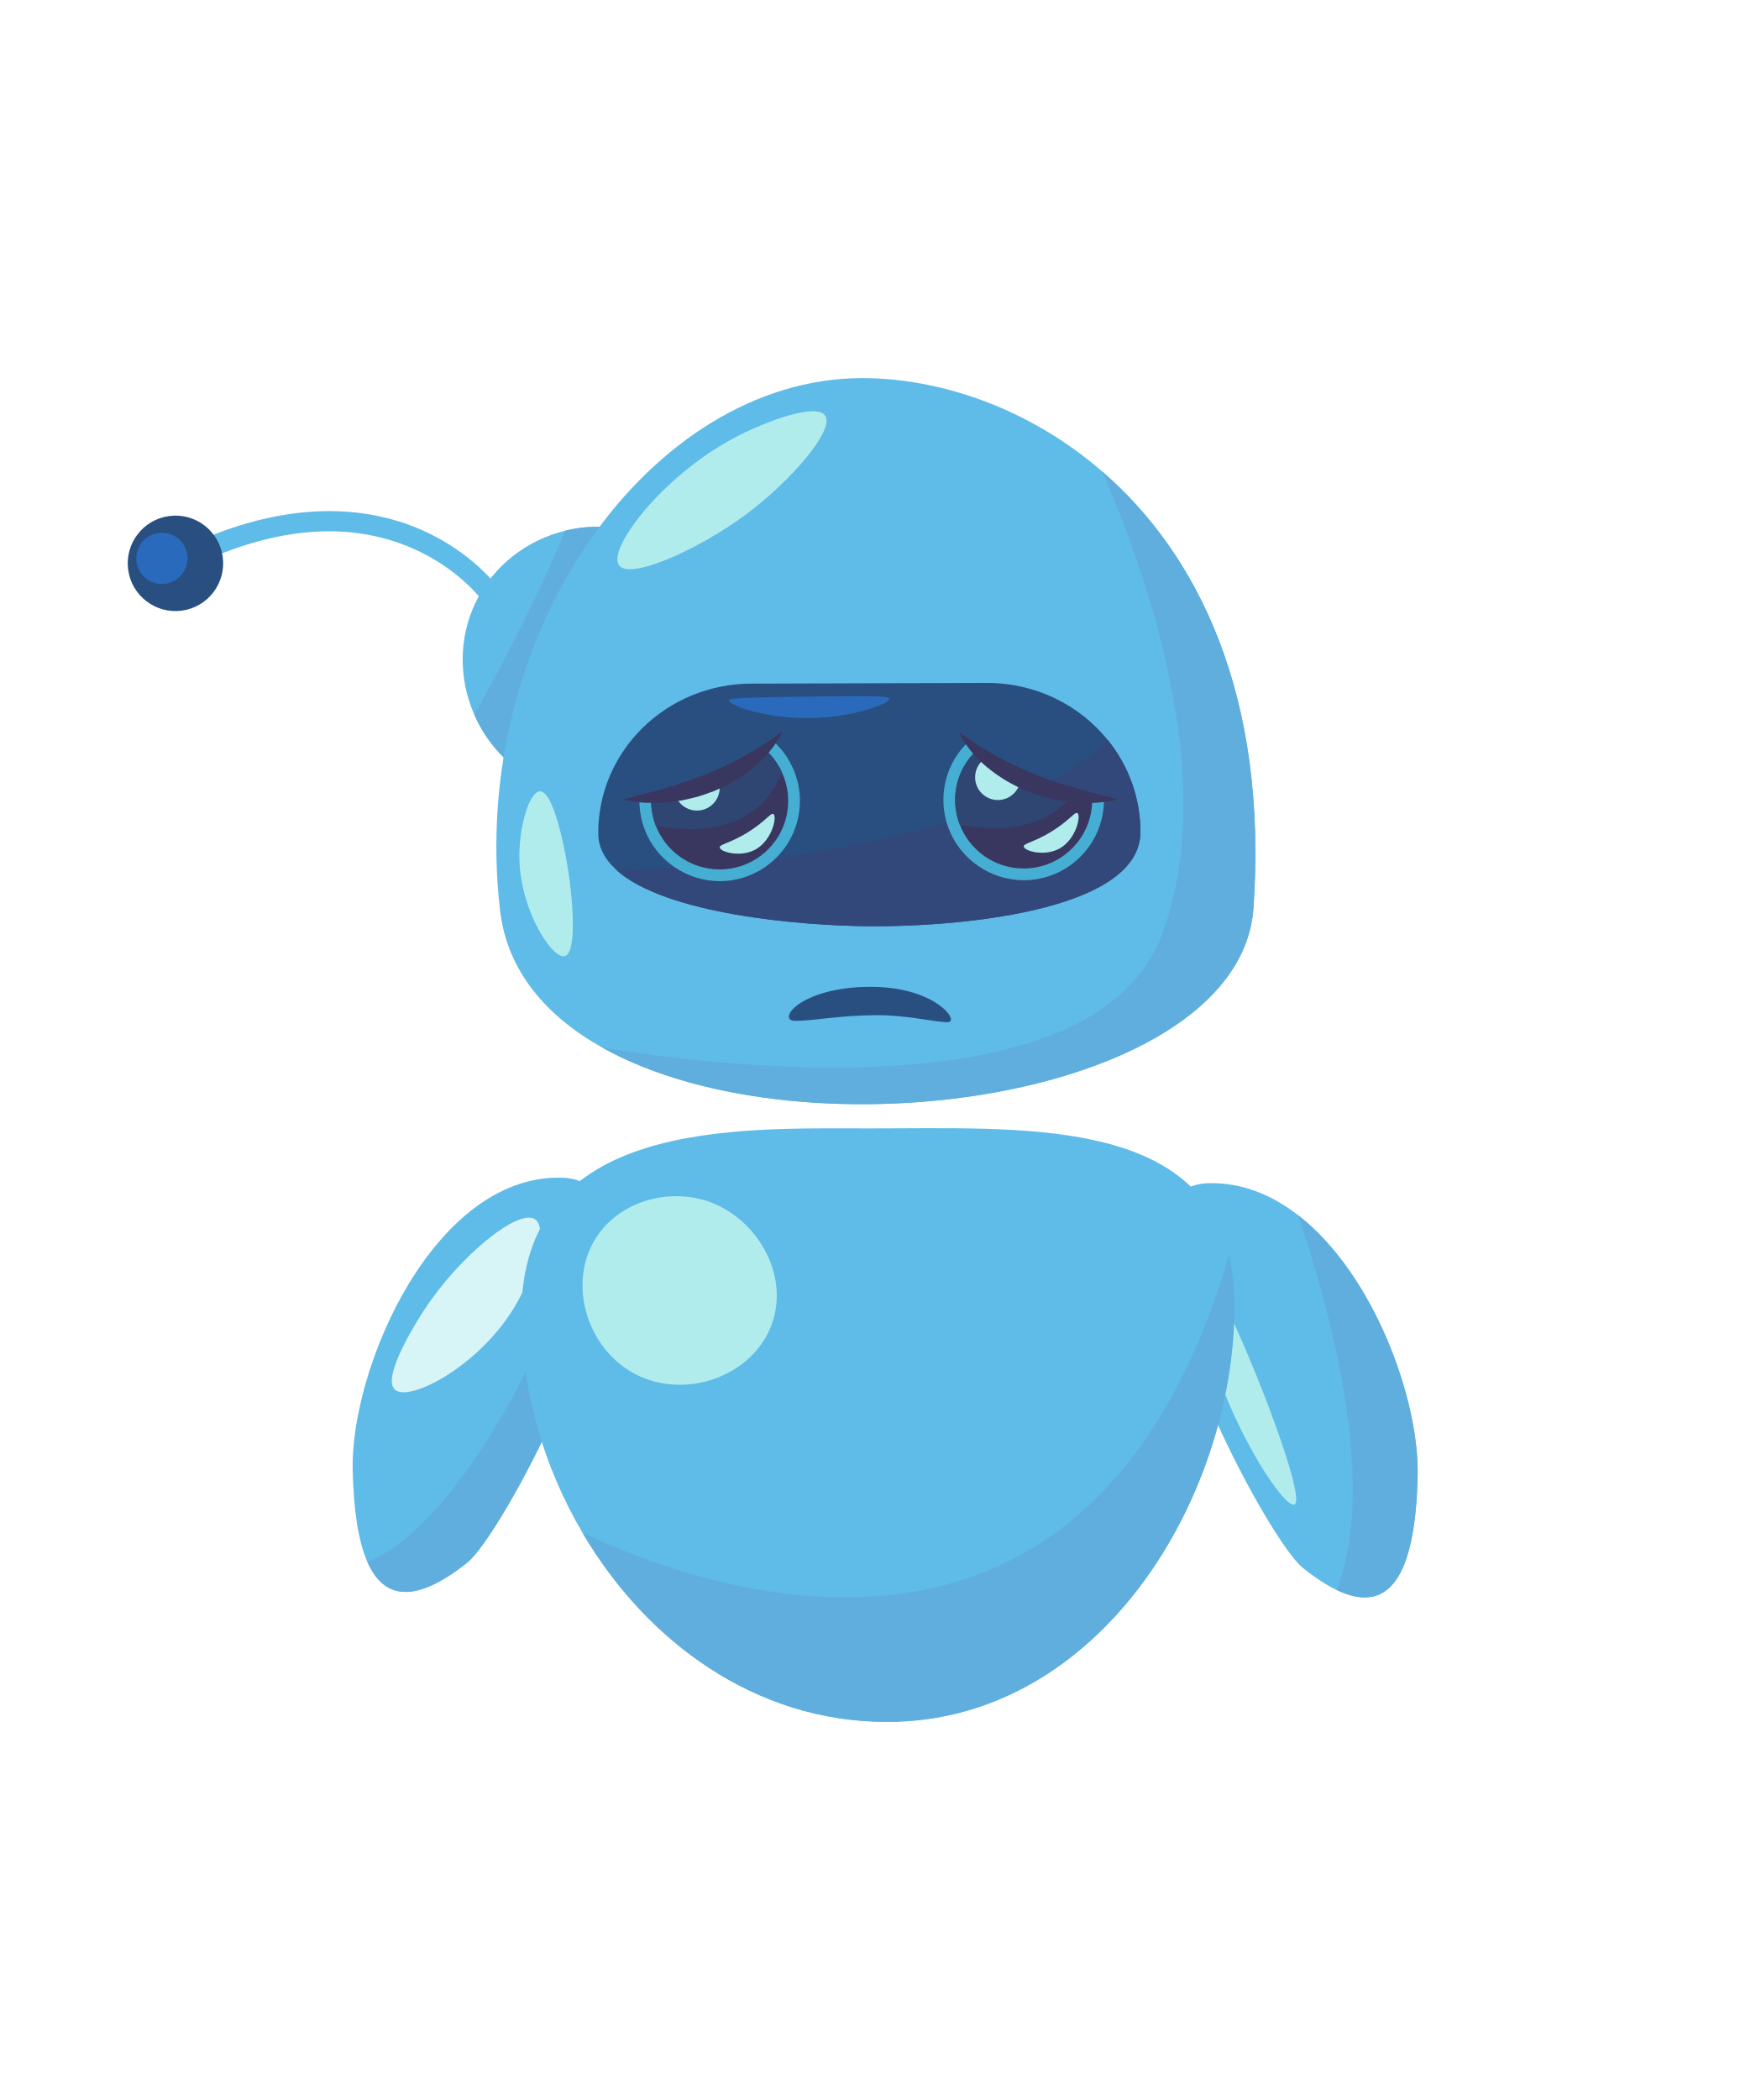
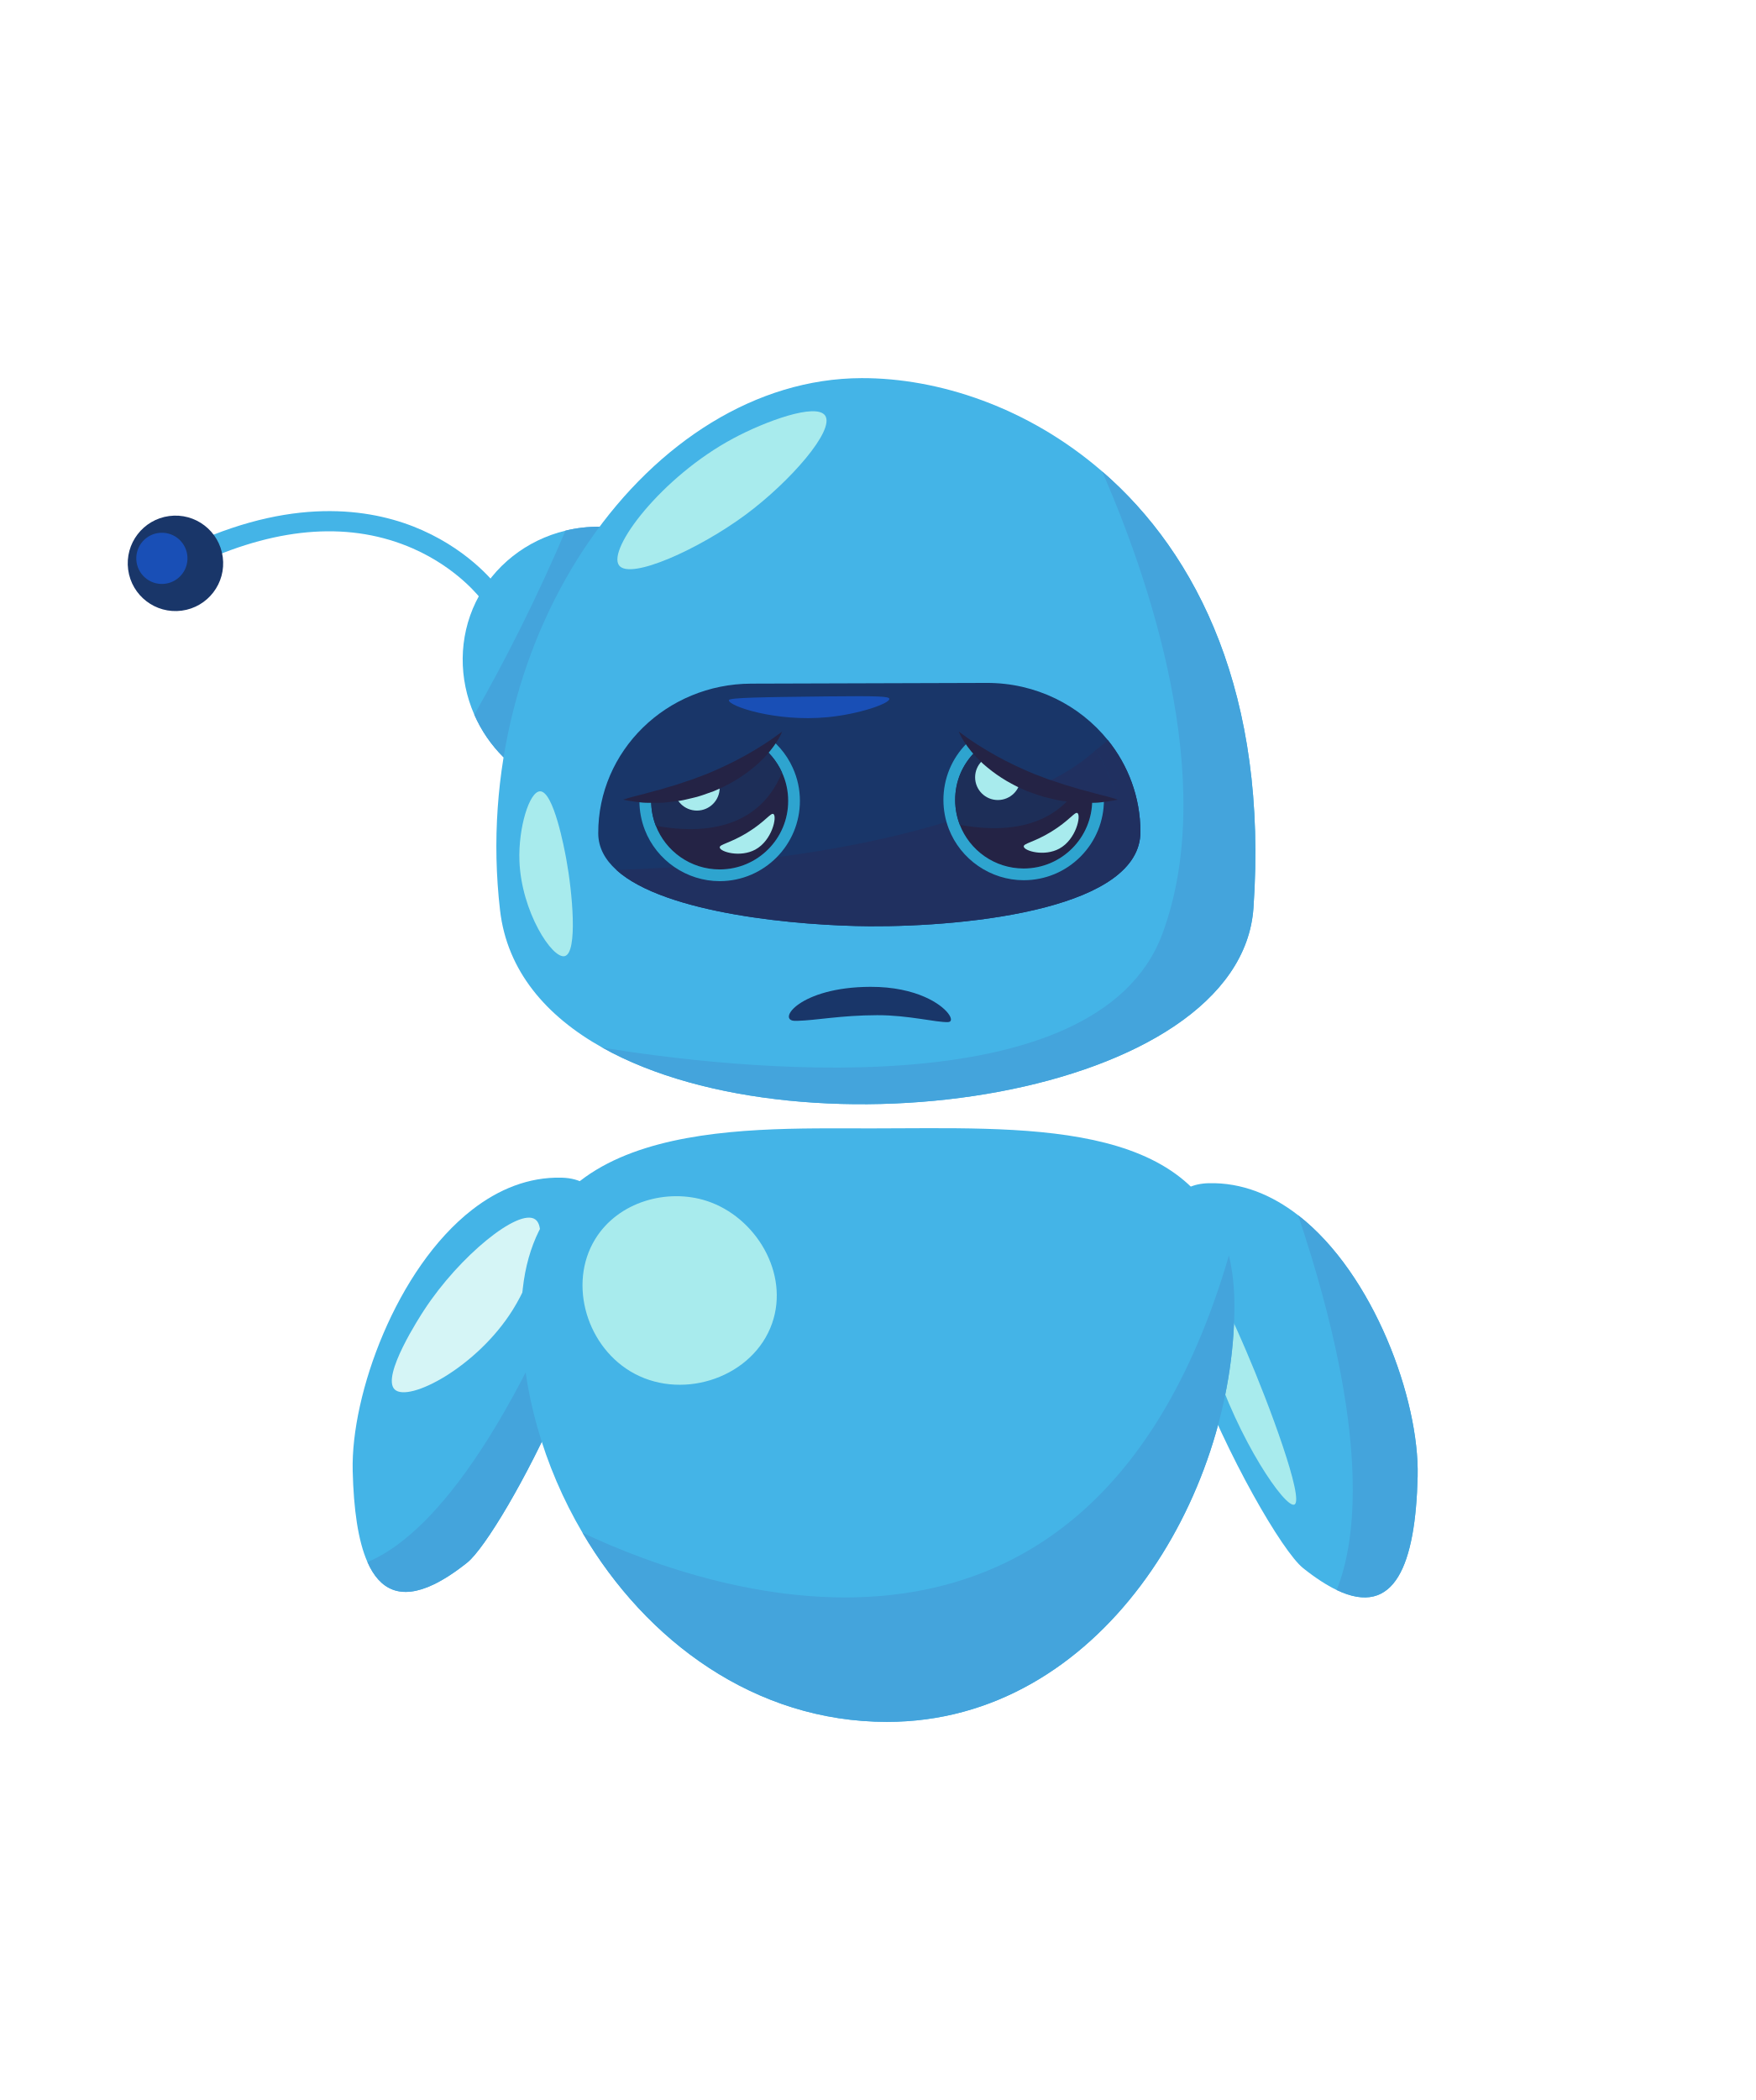
- <svg xmlns="http://www.w3.org/2000/svg" xml:space="preserve" width="218.612mm" height="261.392mm" version="1.0" style="shape-rendering:geometricPrecision; text-rendering:geometricPrecision; image-rendering:optimizeQuality; fill-rule:evenodd; clip-rule:evenodd" viewBox="0 0 21853.34 26129.77">
+ <svg xmlns="http://www.w3.org/2000/svg" xml:space="preserve" width="218.612mm" height="261.392mm" version="1.0" style="shape-rendering:geometricPrecision; text-rendering:geometricPrecision; image-rendering:optimizeQuality; fill-rule:evenodd; clip-rule:evenodd" viewBox="0 0 21861.18 26139.15">
  <defs>
    <style type="text/css">
   
    .fil0 {fill:none}
-     .fil5 {fill:#294F81;fill-rule:nonzero}
-     .fil10 {fill:#296ABD;fill-rule:nonzero}
-     .fil9 {fill:#2F4572;fill-rule:nonzero}
-     .fil6 {fill:#33487A;fill-rule:nonzero}
-     .fil7 {fill:#393760;fill-rule:nonzero}
-     .fil8 {fill:#46AED2;fill-rule:nonzero}
-     .fil2 {fill:#5FAEDE;fill-rule:nonzero}
-     .fil1 {fill:#5FBBE8;fill-rule:nonzero}
-     .fil3 {fill:#B1ECED;fill-rule:nonzero}
-     .fil4 {fill:#D7F5F6;fill-rule:nonzero}
+     .fil5 {fill:#193669;fill-rule:nonzero}
+     .fil10 {fill:#194FB6;fill-rule:nonzero}
+     .fil9 {fill:#1D2E58;fill-rule:nonzero}
+     .fil6 {fill:#203060;fill-rule:nonzero}
+     .fil7 {fill:#242345;fill-rule:nonzero}
+     .fil8 {fill:#2EA4CF;fill-rule:nonzero}
+     .fil2 {fill:#44A4DC;fill-rule:nonzero}
+     .fil1 {fill:#44B4E7;fill-rule:nonzero}
+     .fil3 {fill:#A8EBED;fill-rule:nonzero}
+     .fil4 {fill:#D5F5F6;fill-rule:nonzero}
   
  </style>
  </defs>
  <g id="Camada_x0020_1">
-     <rect class="fil0" width="21853.34" height="26129.77" />
+     <rect class="fil0" y="0" width="21861.18" height="26139.15" />
    <g id="_1533997010592">
-       <path class="fil1" d="M17643.84 18369.58c-26.63,1094.04 -281.71,1762.05 -1008.18,1414.46 -124.58,-59.89 -263.45,-149.53 -417.01,-271.9 -515.33,-410.92 -2759.99,-4752.84 -1173.82,-4789.88 409.78,-9.51 783.44,143.75 1111.69,398.53 942.15,731.34 1510.43,2297.59 1487.32,3248.79z" />
-       <path class="fil2" d="M17643.84 18369.58c-26.63,1094.04 -281.71,1762.05 -1008.18,1414.46 235.16,-578.7 443.7,-1913.29 -479.14,-4663.25 942.15,731.34 1510.43,2297.59 1487.32,3248.79z" />
-       <path class="fil3" d="M15505.51 16798.91c293.56,680.23 730.27,1863.85 604.7,1922.03 -113.33,52.33 -699.55,-803.35 -1014.72,-1792.44 -175.92,-550.63 -285.51,-1200.43 -194.39,-1230.78 113.09,-37.65 513.36,889.83 604.4,1101.18z" />
-       <path class="fil1" d="M5814.62 19443.31c-153.85,122.67 -292.65,212.29 -417.31,271.89 -410.91,196.94 -671.25,68.25 -824.18,-278.81 -117.44,-265.73 -172.04,-660.46 -183.59,-1135.64 -23.5,-951.13 545.07,-2517.46 1487,-3248.5 328.48,-254.77 701.83,-408.33 1111.91,-398.82 248.17,5.78 402.34,116.51 483.86,301.32 442.71,997.14 -1223.02,4141.82 -1657.67,4488.56z" />
-       <path class="fil4" d="M5279.89 16298.93c-45.1,68.83 -539.61,826.48 -367.27,990.22 174.09,164.81 1022.93,-276.76 1468.52,-990.22 251.06,-401.65 447.13,-1007.26 280.57,-1126.14 -205.35,-146.33 -945.74,457.78 -1381.82,1126.14z" />
-       <path class="fil2" d="M5814.62 19443.31c-153.85,122.67 -292.65,212.29 -417.31,271.89 -410.91,196.94 -671.25,68.25 -824.18,-278.81 629.56,-260.26 1666.94,-1233.38 2899.17,-4481.64 442.71,997.14 -1223.02,4141.82 -1657.67,4488.56z" />
-       <path class="fil1" d="M15363.28 16247.14c0,2380.95 -1670.45,5177.77 -4324.36,5177.77 -1644.67,0 -2998.05,-1006.98 -3789.01,-2352.89 -486.45,-826.48 -760.92,-1780.88 -760.92,-2708.59 0,-2439.35 2662.34,-2323.06 4349.53,-2323.06 1850.24,0 4046.98,-141.77 4456.46,1581.53 44.87,185.72 68.3,393.66 68.3,625.25z" />
-       <path class="fil2" d="M15363.28 16247.14c0,2380.95 -1670.45,5177.77 -4324.36,5177.77 -1644.67,0 -2998.05,-1006.98 -3789.01,-2352.89 1648.09,775.63 6342.9,2382.69 8045.07,-3450.12 44.87,185.72 68.3,393.66 68.3,625.25z" />
-       <path class="fil3" d="M7407.81 15417.77c-344.76,561.89 -100.62,1361.82 491.3,1675.85 625.55,332.05 1476.97,34.46 1709.47,-625.24 220.94,-626.91 -204.74,-1329.42 -815,-1526.33 -489.25,-158.18 -1098.89,8.38 -1385.77,475.72z" />
-       <path class="fil1" d="M6267.53 9423.65c-157.35,-156.21 -279.42,-336.92 -364.37,-531.01 -195.54,-445.07 -196.38,-959.27 19.08,-1402.59 218.58,-449.94 632.99,-771.26 1116.24,-887.55 136.52,-33.23 279.13,-49.97 424,-48.29 336.32,1887.04 -1194.95,2869.44 -1194.95,2869.44z" />
-       <path class="fil2" d="M6267.53 9423.65c-157.35,-156.21 -279.42,-336.92 -364.37,-531.01 191.72,-336.85 384.29,-695.52 574.05,-1075.78 209.07,-419.06 395.32,-825.11 561.27,-1214.35 136.52,-33.23 279.13,-49.97 424,-48.29 -398.21,956.38 -796.73,1913.05 -1194.95,2869.44z" />
-       <path class="fil1" d="M15600.41 11297.32c-162.83,2359.8 -5569.05,3156.02 -8103.55,1738.07 -704.19,-393.89 -1186.6,-958.97 -1273.3,-1708.87 -399.67,-3448.06 1874.28,-6613.27 4497.83,-6621.64 951.14,-2.89 2069.21,357.69 2996.3,1161.04 1188.64,1028.71 2065.78,2783.8 1882.71,5431.4z" />
-       <path class="fil2" d="M15600.41 11297.32c-162.83,2359.8 -5569.05,3156.02 -8103.55,1738.07 1546.62,251.58 6150.03,800.76 6971.03,-1418.79 705.93,-1908.95 -182.15,-4449.84 -750.2,-5750.67 1188.64,1028.71 2065.78,2783.8 1882.71,5431.4z" />
-       <path class="fil3" d="M7705.4 7035.78c140.55,183.9 998.59,-204.81 1574.39,-631.32 552.08,-408.63 1114.8,-1052.43 989.61,-1233.75 -111.04,-161.07 -745.33,70.88 -1143.47,284.29 -891.89,477.47 -1573.25,1380.3 -1420.54,1580.78z" />
-       <path class="fil3" d="M6464.74 10710.56c22.28,630.11 409.24,1227.28 564.78,1185.99 163.44,-43.43 94.62,-795.91 17.94,-1209.42 -21.97,-118.57 -156.74,-844.74 -326.5,-841 -133.62,2.58 -270.97,456.32 -256.22,864.42z" />
-       <path class="fil5" d="M14193.72 10348.17c1.75,473.43 -517.09,766.69 -1186.21,941.62 -705.1,184.81 -1576.74,238.88 -2184.04,235.16 -868.99,-5.78 -2545.74,-151.58 -3151.91,-700.16 -142.29,-128.67 -225.27,-279.64 -225.88,-455.48 -1.74,-512.76 210.51,-977.75 554.66,-1314.98 344.45,-337.23 821.38,-546.29 1348.53,-548.04l2930.13 -8.98c612.84,-1.98 1159.37,277.37 1509.9,712.62 252.73,314.03 403.69,709.14 404.83,1138.23z" />
-       <path class="fil6" d="M14193.72 10348.17c1.75,473.43 -517.09,766.69 -1186.21,941.62 -705.1,184.81 -1576.74,238.88 -2184.04,235.16 -868.99,-5.78 -2545.74,-151.58 -3151.91,-700.16 1721.26,-56.96 4646.45,-348.78 6117.33,-1614.85 252.73,314.03 403.69,709.14 404.83,1138.23z" />
-       <path class="fil7" d="M13593.65 9950.78c1.45,471.15 -379.43,854.31 -850.21,855.76 -364.06,1.14 -675.58,-225.58 -799.09,-546.29 -36.36,-94.24 -56.36,-196.91 -56.89,-303.91 -1.45,-471.08 379.36,-854.01 850.43,-855.46 346.82,-1.14 645.78,204.74 779.71,501.43 48.59,106.47 75.51,224.43 76.05,348.47z" />
-       <path class="fil8" d="M12740.86 8955.16l-3.2 0c-266.94,0.53 -517.39,105.26 -705.63,294.63 -188,189.14 -290.99,440.2 -290.38,706.85 0.62,122.6 22.82,242.3 66.78,356 147.24,382.55 521.73,639.7 932.12,639.7l3.2 0c266.86,-0.92 517.31,-105.57 705.32,-294.71 188,-189.45 290.91,-440.43 290.38,-707.08 -0.61,-142.6 -30.65,-279.95 -89.14,-408.64 -161.08,-356.3 -517.92,-586.75 -909.45,-586.75l0 0zm16.19 161.08c345.52,0 626.91,190.28 760.55,486.07 48.59,106.47 75.51,224.43 76.05,348.47 1.45,471.15 -379.43,854.31 -850.21,855.76 -0.91,0 -2.05,0 -2.88,0 -362.94,0 -673.01,-226.42 -796.21,-546.29 -36.36,-94.24 -56.36,-196.91 -56.89,-303.91 -1.45,-471.08 368.11,-824.8 839.49,-826.26l30.11 -13.84z" />
-       <path class="fil9" d="M13517.37 9599.49c-316.16,770.65 -1106.2,751.26 -1570.97,663.42 -36.74,-94.32 -57.27,-196.68 -58.11,-303.99 -2.89,-470.77 376.54,-855.15 847.63,-858.34 346.73,-2.29 646.38,202.76 781.45,498.91z" />
-       <path class="fil3" d="M12702.38 9670.6c0.6,156.44 -125.8,283.37 -282.24,283.98 -156.22,0.62 -283.46,-125.79 -283.99,-282.24 -0.31,-156.44 126.01,-283.45 282.23,-283.98 156.44,-0.61 283.69,125.79 284,282.24z" />
-       <path class="fil3" d="M13410.06 10117.11c46.24,30.95 -15.89,328.24 -226.49,442.48 -187.39,101.76 -436.09,28.6 -442.18,-26.01 -4.33,-40.23 124.66,-51.79 339.51,-182.83 226.49,-137.88 296.76,-255.32 329.16,-233.64z" />
-       <path class="fil7" d="M9809.81 9962.72c1.53,471.08 -379.13,853.93 -849.9,855.38 -364.38,1.22 -675.58,-225.57 -799.02,-545.99 -36.43,-94.54 -56.66,-196.9 -56.96,-304.21 -1.52,-470.85 379.12,-854.01 850.5,-855.45 346.74,-1.14 645.71,205.04 779.64,501.49 48.29,106.4 75.51,224.44 75.74,348.78z" />
-       <path class="fil8" d="M8957.33 8966.72l-3.2 0c-266.94,0.84 -517.39,105.56 -705.63,294.71 -188,189.07 -291.29,440.43 -290.38,707.08 0.6,122.29 22.89,241.99 66.78,355.93 147.24,382.31 521.73,639.46 932.11,639.46l3.19 0c550.64,-1.75 997.15,-451.16 995.4,-1001.78 -0.3,-142.31 -30.35,-279.66 -89.06,-408.64 -160.78,-356.24 -517.69,-586.76 -909.22,-586.76l0 0zm24.25 154.7c345.6,0 618.86,196.67 752.49,492.51 48.29,106.4 75.51,224.44 75.74,348.78 1.75,471.08 -379.13,853.93 -849.9,855.38 -1.14,0 -2.05,0 -2.89,0 -362.93,0 -673,-226.42 -796.13,-545.99 -36.43,-94.54 -56.66,-196.9 -56.96,-304.21 -1.52,-470.85 373.89,-844.74 845.26,-846.48l32.4 0z" />
-       <path class="fil9" d="M9733.23 9612.49c-316.09,770.65 -1105.9,750.12 -1570.68,661.97 -36.43,-94.31 -56.96,-196.67 -57.8,-303.68 -2.88,-471.08 376.55,-855.46 847.63,-858.34 346.73,-2.28 646.08,203.6 780.85,500.05z" />
-       <path class="fil3" d="M8957.02 9801.87c0.61,156.52 -125.78,283.45 -282.23,283.99 -156.52,0.61 -283.77,-125.79 -284.07,-282.24 -0.53,-156.44 125.86,-283.38 282.31,-283.99 156.14,-0.53 283.39,125.79 283.99,282.24z" />
-       <path class="fil3" d="M9626.53 10128.98c46.23,30.96 -15.9,328.25 -226.49,442.48 -187.4,101.45 -436.09,28.29 -442.18,-26.31 -4.34,-40.24 124.36,-51.49 339.58,-182.53 226.41,-138.19 296.69,-255.31 329.09,-233.64z" />
-       <path class="fil10" d="M11068.43 8695.13c8.67,56.73 -374.19,191.5 -771.26,229.07 -643.8,61.61 -1234.59,-140.54 -1225.91,-211.96 3.72,-32.7 410.91,-37.87 1225.3,-47.15 654.14,-7.22 767.54,0.31 771.87,30.05z" />
-       <path class="fil5" d="M7757.42 9969.04c0,0 1379.46,-85.56 1974.59,-858.87 0,0 -669.43,-283.46 -1200.44,-169.76 -531.24,113.93 -774.15,1028.63 -774.15,1028.63z" />
-       <path class="fil5" d="M13912.93 9949.94c0,0 -450.85,-25.17 -949.15,-190.59 -373.59,-123.74 -773.55,-326.5 -1030.69,-656.11 0,0 667.75,-287.49 1199.3,-177.06 212.57,44.26 379.73,216.91 503.78,407.8 187.17,286.88 276.76,615.96 276.76,615.96z" />
-       <path class="fil6" d="M13912.93 9949.94c0,0 -450.85,-25.17 -949.15,-190.59 401.41,-166.55 664.02,-417.23 672.39,-425.37 187.17,286.88 276.76,615.96 276.76,615.96z" />
-       <path class="fil1" d="M5993.36 7461.77c-2.9,-3.81 -287.49,-388.72 -854.54,-637.1 -760.32,-332.89 -1644.14,-277.07 -2626.45,166.24l-105.04 -232.49c1317.04,-593.99 2275.39,-415.56 2847.47,-161.39 625.24,277.98 932.57,697.57 945.35,715.51l-206.79 148.93 103.28 -74.62 -103.28 74.92z" />
-       <path class="fil5" d="M2262.15 7598.21c325.05,-43.35 553.52,-342.1 510.17,-667.15 -43.35,-325.05 -341.87,-553.52 -666.84,-510.1 -325.13,43.35 -553.6,341.8 -510.48,666.84 43.35,325.36 342.09,553.52 667.15,510.41z" />
-       <path class="fil10" d="M2029.95 6629.13c175.84,8.14 311.44,157.65 303.07,333.42 -8.36,175.61 -157.65,311.52 -333.42,303.15 -175.83,-8.45 -311.51,-157.66 -303.07,-333.5 8.37,-175.76 157.58,-311.44 333.42,-303.07z" />
-       <path class="fil5" d="M10833.05 12278.88c288.33,-0.91 512.68,54.07 675.52,125.48 292.11,128.07 385.51,308.86 292.11,313.19 -145.49,6.69 -493.13,-87.08 -884.96,-85.86 -450.24,1.44 -756.82,64.19 -988.47,70.27 -10.11,0.23 -20.22,0.23 -30.34,0.23 -235.09,0.91 51.48,-420.74 936.14,-423.32z" />
-       <path class="fil7" d="M11933.09 9103.24c151.58,114.76 303.68,210.74 460.12,297.82 155.91,87.09 315.78,161.99 479.22,229.69l124.66 46.54c20.53,7.76 40.77,17.04 62.14,23.66 21.14,6.69 42.2,13 63.35,20.53 42.21,13.91 84.19,29.2 126.93,42.81 43.12,11.56 86.17,24.57 129.29,37.88l64.8 20.22c21.98,5.25 43.96,10.43 65.94,16.5 43.96,11.26 87.92,23.73 132.42,36.74 88.75,23.43 179.33,43.12 270.97,74.3 -46.54,9.82 -93.4,17.95 -140.55,24.34 -47.07,5.78 -94.85,13.31 -142,14.44 -47.45,0.84 -95.14,1.45 -142.82,0.54 -24.04,0 -47.76,-0.84 -71.72,-1.45 -23.72,-1.67 -47.45,-4.33 -71.18,-7.23 -47.38,-5.17 -95.15,-10.95 -142.53,-17.87 -47.45,-7.3 -93.7,-20.3 -140.85,-30.65 -94.31,-19.39 -184.2,-54.99 -275.31,-87.08 -178.43,-73.47 -347.65,-171.51 -495.95,-294.7 -18.86,-15.29 -37.04,-31.19 -55.29,-46.85 -17.33,-16.73 -34.69,-33.23 -51.72,-50.58 -35.06,-33 -66.25,-69.96 -97.49,-106.39 -60.16,-74.99 -115.99,-154.16 -152.42,-243.22z" />
-       <path class="fil7" d="M9734.68 9103.24c-36.44,89.06 -92.26,168.23 -152.42,243.22 -31.26,36.43 -62.53,73.39 -97.5,106.39 -17.03,17.35 -34.38,33.85 -52.02,50.58 -17.95,15.66 -36.2,31.56 -54.91,46.85 -148.69,123.2 -317.83,221.23 -496.25,294.7 -90.89,32.09 -180.78,67.69 -275.39,87.08 -46.77,10.35 -93.09,23.35 -140.47,30.65 -47.46,6.93 -95.23,12.71 -142.61,17.87 -23.72,2.9 -47.45,5.56 -71.18,7.23 -23.95,0.61 -47.68,1.45 -71.64,1.45 -47.75,0.91 -95.53,0.3 -142.91,-0.54 -47.45,-1.14 -94.84,-8.67 -141.99,-14.44 -47.15,-6.39 -94.01,-14.52 -140.55,-24.34 91.65,-31.18 182.15,-50.87 270.98,-74.3 44.57,-13.01 88.45,-25.48 132.41,-36.74 22.05,-6.08 44.03,-11.26 65.94,-16.5l64.81 -20.22c43.11,-13.31 86.16,-26.32 129.28,-37.88 42.51,-13.62 84.43,-28.91 126.93,-42.81 20.84,-7.54 42.21,-13.85 63.36,-20.53 21.37,-6.62 41.38,-15.9 62.14,-23.66l124.43 -46.54c163.66,-67.7 323.6,-142.6 479.45,-229.69 156.44,-87.08 308.55,-183.06 460.12,-297.82z" />
+       <path class="fil1" d="M17650.17 18376.17c-26.64,1094.43 -281.81,1762.68 -1008.54,1414.97 -124.62,-59.91 -263.54,-149.58 -417.16,-272 -515.52,-411.07 -2760.97,-4754.55 -1174.24,-4791.6 409.93,-9.51 783.72,143.8 1112.09,398.67 942.49,731.6 1510.97,2298.42 1487.85,3249.96z" />
+       <path class="fil2" d="M17650.17 18376.17c-26.64,1094.43 -281.81,1762.68 -1008.54,1414.97 235.24,-578.91 443.86,-1913.98 -479.31,-4664.93 942.49,731.6 1510.97,2298.42 1487.85,3249.96z" />
+       <path class="fil3" d="M15511.07 16804.94c293.67,680.47 730.53,1864.52 604.92,1922.72 -113.37,52.35 -699.8,-803.64 -1015.08,-1793.08 -175.98,-550.83 -285.61,-1200.86 -194.46,-1231.22 113.13,-37.66 513.54,890.15 604.62,1101.58z" />
+       <path class="fil1" d="M5816.71 19450.29c-153.91,122.71 -292.76,212.37 -417.46,271.99 -411.06,197.01 -671.49,68.27 -824.48,-278.91 -117.48,-265.83 -172.1,-660.7 -183.66,-1136.05 -23.51,-951.47 545.27,-2518.37 1487.53,-3249.67 328.6,-254.86 702.08,-408.48 1112.31,-398.96 248.26,5.78 402.48,116.55 484.03,301.43 442.87,997.5 -1223.46,4143.31 -1658.27,4490.17z" />
+       <path class="fil4" d="M5281.79 16304.78c-45.12,68.85 -539.8,826.78 -367.4,990.58 174.15,164.87 1023.3,-276.86 1469.05,-990.58 251.15,-401.79 447.29,-1007.62 280.67,-1126.55 -205.42,-146.38 -946.08,457.94 -1382.32,1126.55z" />
+       <path class="fil2" d="M5816.71 19450.29c-153.91,122.71 -292.76,212.37 -417.46,271.99 -411.06,197.01 -671.49,68.27 -824.48,-278.91 629.79,-260.35 1667.54,-1233.82 2900.21,-4483.25 442.87,997.5 -1223.46,4143.31 -1658.27,4490.17z" />
+       <path class="fil1" d="M15368.79 16252.97c0,2381.81 -1671.04,5179.63 -4325.91,5179.63 -1645.26,0 -2999.13,-1007.34 -3790.37,-2353.74 -486.62,-826.78 -761.19,-1781.52 -761.19,-2709.56 0,-2440.22 2663.3,-2323.9 4351.09,-2323.9 1850.91,0 4048.43,-141.81 4458.05,1582.1 44.89,185.79 68.32,393.8 68.32,625.47l0.01 0z" />
+       <path class="fil2" d="M15368.79 16252.97c0,2381.81 -1671.04,5179.63 -4325.91,5179.63 -1645.26,0 -2999.13,-1007.34 -3790.37,-2353.74 1648.68,775.91 6345.18,2383.55 8047.95,-3451.36 44.89,185.79 68.32,393.8 68.32,625.47l0.01 0z" />
+       <path class="fil3" d="M7410.47 15423.3c-344.88,562.09 -100.66,1362.31 491.48,1676.45 625.77,332.17 1477.5,34.47 1710.08,-625.46 221.02,-627.14 -204.81,-1329.9 -815.29,-1526.88 -489.43,-158.24 -1099.29,8.38 -1386.27,475.89z" />
+       <path class="fil1" d="M6269.78 9427.05c-157.41,-156.27 -279.52,-337.04 -364.5,-531.2 -195.61,-445.23 -196.45,-959.62 19.09,-1403.09 218.66,-450.1 633.22,-771.54 1116.64,-887.87 136.57,-33.24 279.23,-49.99 424.15,-48.31 336.44,1887.72 -1195.38,2870.47 -1195.38,2870.47z" />
+       <path class="fil2" d="M6269.78 9427.05c-157.41,-156.27 -279.52,-337.04 -364.5,-531.2 191.79,-336.97 384.43,-695.77 574.26,-1076.17 209.15,-419.21 395.46,-825.41 561.47,-1214.79 136.57,-33.24 279.23,-49.99 424.15,-48.31 -398.35,956.72 -797.02,1913.74 -1195.38,2870.47z" />
+       <path class="fil1" d="M15606 11301.38c-162.89,2360.65 -5571.04,3157.15 -8106.45,1738.7 -704.44,-394.03 -1187.03,-959.31 -1273.76,-1709.48 -399.81,-3449.3 1874.95,-6615.65 4499.45,-6624.02 951.48,-2.89 2069.95,357.82 2997.38,1161.46 1189.06,1029.08 2066.51,2784.8 1883.38,5433.35l0 -0.01z" />
+       <path class="fil2" d="M15606 11301.38c-162.89,2360.65 -5571.04,3157.15 -8106.45,1738.7 1547.18,251.67 6152.24,801.05 6973.53,-1419.3 706.18,-1909.64 -182.22,-4451.44 -750.46,-5752.74 1189.06,1029.08 2066.51,2784.8 1883.38,5433.35l0 -0.01z" />
+       <path class="fil3" d="M7708.17 7038.32c140.6,183.97 998.95,-204.88 1574.96,-631.55 552.28,-408.78 1115.2,-1052.81 989.97,-1234.19 -111.08,-161.13 -745.6,70.91 -1143.88,284.39 -892.21,477.64 -1573.82,1380.8 -1421.05,1581.35z" />
+       <path class="fil3" d="M6467.07 10714.42c22.29,630.34 409.39,1227.72 564.98,1186.42 163.5,-43.45 94.65,-796.2 17.95,-1209.85 -21.98,-118.61 -156.8,-845.04 -326.62,-841.3 -133.67,2.58 -271.07,456.48 -256.31,864.73z" />
+       <path class="fil5" d="M14198.81 10351.9c1.75,473.6 -517.27,766.97 -1186.63,941.96 -705.35,184.88 -1577.31,238.97 -2184.83,235.24 -869.3,-5.78 -2546.66,-151.63 -3153.04,-700.41 -142.34,-128.72 -225.35,-279.74 -225.96,-455.64 -1.74,-512.94 210.59,-978.1 554.86,-1315.45 344.57,-337.35 821.68,-546.49 1349.02,-548.24l2931.18 -8.98c613.06,-1.98 1159.79,277.47 1510.44,712.88 252.81,314.14 403.83,709.4 404.97,1138.64l-0.01 0z" />
+       <path class="fil6" d="M14198.81 10351.9c1.75,473.6 -517.27,766.97 -1186.63,941.96 -705.35,184.88 -1577.31,238.97 -2184.83,235.24 -869.3,-5.78 -2546.66,-151.63 -3153.04,-700.41 1721.88,-56.98 4648.12,-348.91 6119.53,-1615.43 252.81,314.14 403.83,709.4 404.97,1138.64z" />
+       <path class="fil7" d="M13598.53 9954.37c1.45,471.32 -379.57,854.62 -850.52,856.07 -364.19,1.14 -675.82,-225.66 -799.38,-546.49 -36.37,-94.27 -56.38,-196.98 -56.91,-304.02 -1.45,-471.25 379.5,-854.32 850.74,-855.77 346.94,-1.14 646.01,204.81 779.99,501.61 48.61,106.51 75.54,224.51 76.08,348.6z" />
+       <path class="fil8" d="M12745.43 8958.39l-3.2 0c-267.04,0.53 -517.58,105.3 -705.88,294.74 -188.07,189.21 -291.09,440.36 -290.48,707.1 0.62,122.64 22.83,242.39 66.8,356.13 147.29,382.69 521.92,639.93 932.46,639.93l3.2 0c266.96,-0.92 517.5,-105.61 705.57,-294.82 188.07,-189.52 291.01,-440.59 290.48,-707.33 -0.61,-142.65 -30.66,-280.05 -89.17,-408.79 -161.14,-356.43 -518.11,-586.96 -909.78,-586.96l0 0zm16.2 161.14c345.64,0 627.14,190.35 760.82,486.24 48.61,106.51 75.54,224.51 76.08,348.6 1.45,471.32 -379.57,854.62 -850.52,856.07 -0.91,0 -2.05,0 -2.88,0 -363.07,0 -673.25,-226.5 -796.5,-546.49 -36.37,-94.27 -56.38,-196.98 -56.91,-304.02 -1.45,-471.25 368.24,-825.1 839.79,-826.56l30.12 -13.84z" />
+       <path class="fil9" d="M13522.22 9602.95c-316.27,770.93 -1106.6,751.53 -1571.54,663.66 -36.75,-94.35 -57.29,-196.75 -58.13,-304.1 -2.89,-470.94 376.68,-855.46 847.93,-858.65 346.85,-2.29 646.61,202.83 781.73,499.09l0.01 0z" />
+       <path class="fil3" d="M12706.94 9674.08c0.6,156.5 -125.85,283.47 -282.34,284.08 -156.28,0.62 -283.56,-125.84 -284.09,-282.34 -0.31,-156.5 126.06,-283.55 282.33,-284.08 156.5,-0.61 283.79,125.84 284.1,282.34z" />
+       <path class="fil3" d="M13414.87 10120.75c46.26,30.96 -15.9,328.36 -226.57,442.64 -187.46,101.8 -436.25,28.61 -442.34,-26.02 -4.33,-40.24 124.7,-51.81 339.63,-182.9 226.57,-137.93 296.87,-255.41 329.28,-233.72z" />
+       <path class="fil7" d="M9813.34 9966.31c1.53,471.25 -379.27,854.24 -850.21,855.69 -364.51,1.22 -675.82,-225.65 -799.31,-546.19 -36.44,-94.57 -56.68,-196.97 -56.98,-304.32 -1.52,-471.02 379.26,-854.32 850.81,-855.76 346.86,-1.14 645.94,205.11 779.92,501.67 48.31,106.44 75.54,224.52 75.77,348.91z" />
+       <path class="fil8" d="M8960.55 8969.95l-3.2 0c-267.04,0.84 -517.58,105.6 -705.88,294.82 -188.07,189.14 -291.39,440.59 -290.48,707.33 0.6,122.33 22.9,242.08 66.8,356.06 147.29,382.45 521.92,639.69 932.45,639.69l3.19 0c550.84,-1.75 997.51,-451.32 995.76,-1002.14 -0.3,-142.36 -30.36,-279.76 -89.09,-408.79 -160.84,-356.37 -517.88,-586.97 -909.55,-586.97l0 0zm24.26 154.76c345.72,0 619.08,196.74 752.76,492.69 48.31,106.44 75.54,224.52 75.77,348.91 1.75,471.25 -379.27,854.24 -850.21,855.69 -1.14,0 -2.05,0 -2.89,0 -363.06,0 -673.24,-226.5 -796.42,-546.19 -36.44,-94.57 -56.68,-196.97 -56.98,-304.32 -1.52,-471.02 374.02,-845.04 845.56,-846.78l32.41 0z" />
+       <path class="fil9" d="M9736.73 9615.95c-316.2,770.93 -1106.3,750.39 -1571.24,662.21 -36.44,-94.34 -56.98,-196.74 -57.82,-303.79 -2.88,-471.25 376.69,-855.77 847.93,-858.65 346.85,-2.28 646.31,203.67 781.13,500.23z" />
+       <path class="fil3" d="M8960.24 9805.4c0.61,156.58 -125.83,283.55 -282.33,284.09 -156.58,0.61 -283.87,-125.84 -284.17,-282.34 -0.53,-156.5 125.91,-283.48 282.41,-284.09 156.2,-0.53 283.49,125.84 284.09,282.34z" />
+       <path class="fil3" d="M9629.99 10132.63c46.25,30.97 -15.91,328.37 -226.57,442.64 -187.47,101.49 -436.25,28.3 -442.34,-26.32 -4.34,-40.25 124.4,-51.51 339.7,-182.6 226.49,-138.24 296.8,-255.4 329.21,-233.72z" />
+       <path class="fil10" d="M11072.4 8698.26c8.67,56.75 -374.32,191.57 -771.54,229.15 -644.03,61.63 -1235.03,-140.59 -1226.35,-212.04 3.72,-32.71 411.06,-37.88 1225.74,-47.17 654.38,-7.22 767.82,0.31 772.15,30.06z" />
+       <path class="fil5" d="M7760.21 9972.63c0,0 1379.96,-85.59 1975.3,-859.18 0,0 -669.67,-283.56 -1200.87,-169.82 -531.43,113.97 -774.43,1029 -774.43,1029z" />
+       <path class="fil5" d="M13917.92 9953.52c0,0 -451.01,-25.18 -949.49,-190.66 -373.72,-123.78 -773.83,-326.62 -1031.06,-656.35 0,0 667.99,-287.59 1199.73,-177.12 212.65,44.28 379.87,216.99 503.96,407.95 187.24,286.98 276.86,616.18 276.86,616.18z" />
+       <path class="fil6" d="M13917.92 9953.52c0,0 -451.01,-25.18 -949.49,-190.66 401.55,-166.61 664.26,-417.38 672.63,-425.52 187.24,286.98 276.86,616.18 276.86,616.18z" />
+       <path class="fil1" d="M5995.52 7464.46c-2.9,-3.81 -287.59,-388.86 -854.85,-637.33 -760.59,-333.01 -1644.73,-277.17 -2627.39,166.3l-105.08 -232.57c1317.51,-594.2 2276.21,-415.71 2848.49,-161.45 625.46,278.08 932.91,697.82 945.69,715.77l-206.86 148.98 103.32 -74.65 -103.32 74.95z" />
+       <path class="fil5" d="M2262.96 7600.95c325.17,-43.37 553.72,-342.22 510.35,-667.39 -43.37,-325.17 -341.99,-553.72 -667.08,-510.28 -325.25,43.37 -553.8,341.92 -510.66,667.08 43.37,325.48 342.21,553.72 667.39,510.59z" />
+       <path class="fil10" d="M2030.68 6631.52c175.9,8.14 311.55,157.71 303.18,333.54 -8.36,175.67 -157.71,311.63 -333.54,303.26 -175.89,-8.45 -311.62,-157.72 -303.18,-333.62 8.37,-175.82 157.64,-311.55 333.54,-303.18z" />
+       <path class="fil5" d="M10836.95 12283.29c288.43,-0.91 512.86,54.09 675.76,125.53 292.22,128.12 385.65,308.97 292.22,313.3 -145.54,6.69 -493.31,-87.11 -885.28,-85.89 -450.4,1.44 -757.09,64.21 -988.83,70.3 -10.11,0.23 -20.23,0.23 -30.35,0.23 -235.17,0.91 51.5,-420.89 936.48,-423.47z" />
+       <path class="fil7" d="M11937.37 9106.52c151.63,114.8 303.79,210.82 460.29,297.93 155.97,87.12 315.89,162.05 479.39,229.77l124.7 46.56c20.54,7.76 40.78,17.05 62.16,23.67 21.15,6.69 42.22,13 63.37,20.54 42.23,13.92 84.22,29.21 126.98,42.83 43.14,11.56 86.2,24.58 129.34,37.89l64.82 20.23c21.99,5.25 43.98,10.43 65.96,16.51 43.98,11.26 87.95,23.74 132.47,36.75 88.78,23.44 179.39,43.14 271.07,74.33 -46.56,9.82 -93.43,17.96 -140.6,24.35 -47.09,5.78 -94.88,13.31 -142.05,14.45 -47.47,0.84 -95.17,1.45 -142.87,0.54 -24.05,0 -47.78,-0.84 -71.75,-1.45 -23.73,-1.67 -47.47,-4.33 -71.21,-7.23 -47.4,-5.17 -95.18,-10.95 -142.58,-17.88 -47.47,-7.3 -93.73,-20.31 -140.9,-30.66 -94.34,-19.4 -184.27,-55.01 -275.41,-87.11 -178.49,-73.5 -347.78,-171.57 -496.13,-294.81 -18.87,-15.3 -37.05,-31.2 -55.31,-46.87 -17.34,-16.74 -34.7,-33.24 -51.74,-50.6 -35.07,-33.01 -66.27,-69.99 -97.53,-106.43 -60.18,-75.02 -116.03,-154.22 -152.47,-243.31z" />
+       <path class="fil7" d="M9738.18 9106.52c-36.45,89.09 -92.29,168.29 -152.47,243.31 -31.27,36.44 -62.55,73.42 -97.54,106.43 -17.04,17.36 -34.39,33.86 -52.04,50.6 -17.96,15.67 -36.21,31.57 -54.93,46.87 -148.74,123.24 -317.94,221.31 -496.43,294.81 -90.92,32.1 -180.85,67.71 -275.49,87.11 -46.79,10.35 -93.12,23.36 -140.52,30.66 -47.48,6.93 -95.26,12.71 -142.66,17.88 -23.73,2.9 -47.47,5.56 -71.21,7.23 -23.96,0.61 -47.7,1.45 -71.67,1.45 -47.77,0.91 -95.56,0.3 -142.96,-0.54 -47.47,-1.14 -94.87,-8.67 -142.04,-14.45 -47.17,-6.39 -94.04,-14.53 -140.6,-24.35 91.68,-31.19 182.22,-50.89 271.08,-74.33 44.59,-13.01 88.48,-25.49 132.46,-36.75 22.06,-6.08 44.05,-11.26 65.96,-16.51l64.83 -20.23c43.13,-13.31 86.19,-26.33 129.33,-37.89 42.53,-13.62 84.46,-28.92 126.98,-42.83 20.85,-7.54 42.23,-13.85 63.38,-20.54 21.38,-6.62 41.39,-15.91 62.16,-23.67l124.47 -46.56c163.72,-67.72 323.72,-142.65 479.62,-229.77 156.5,-87.11 308.66,-183.13 460.29,-297.93z" />
    </g>
  </g>
</svg>
